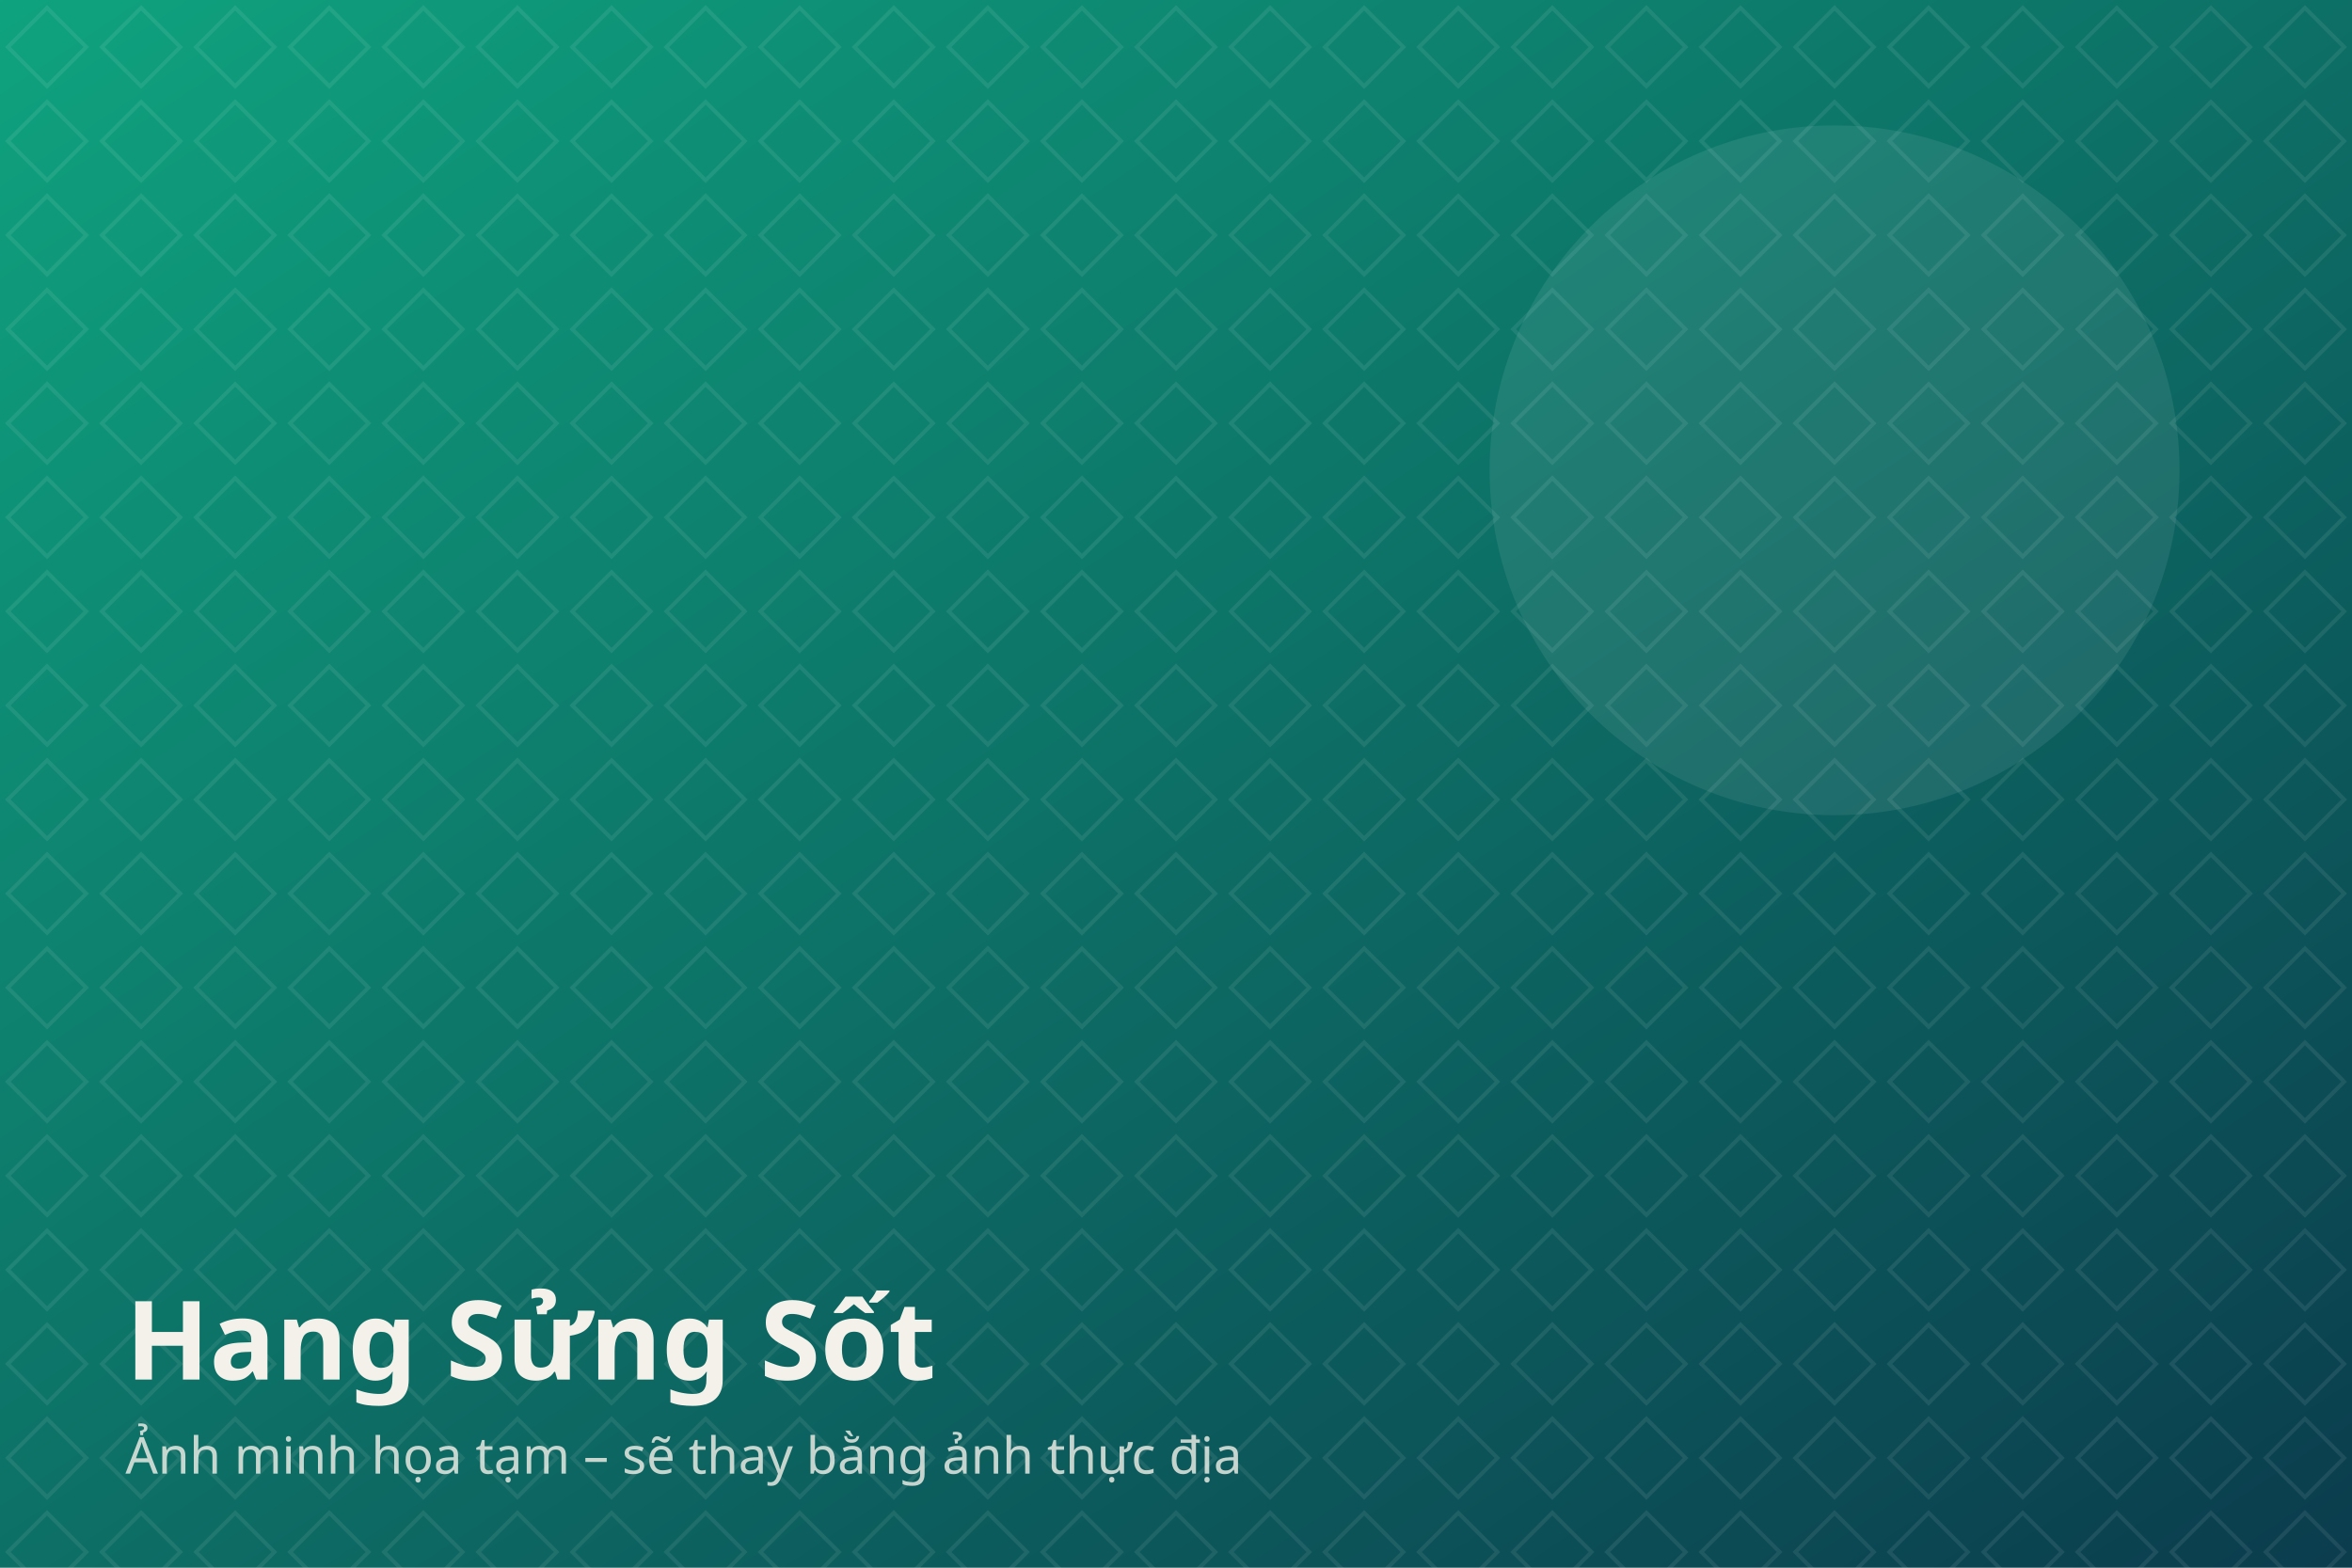
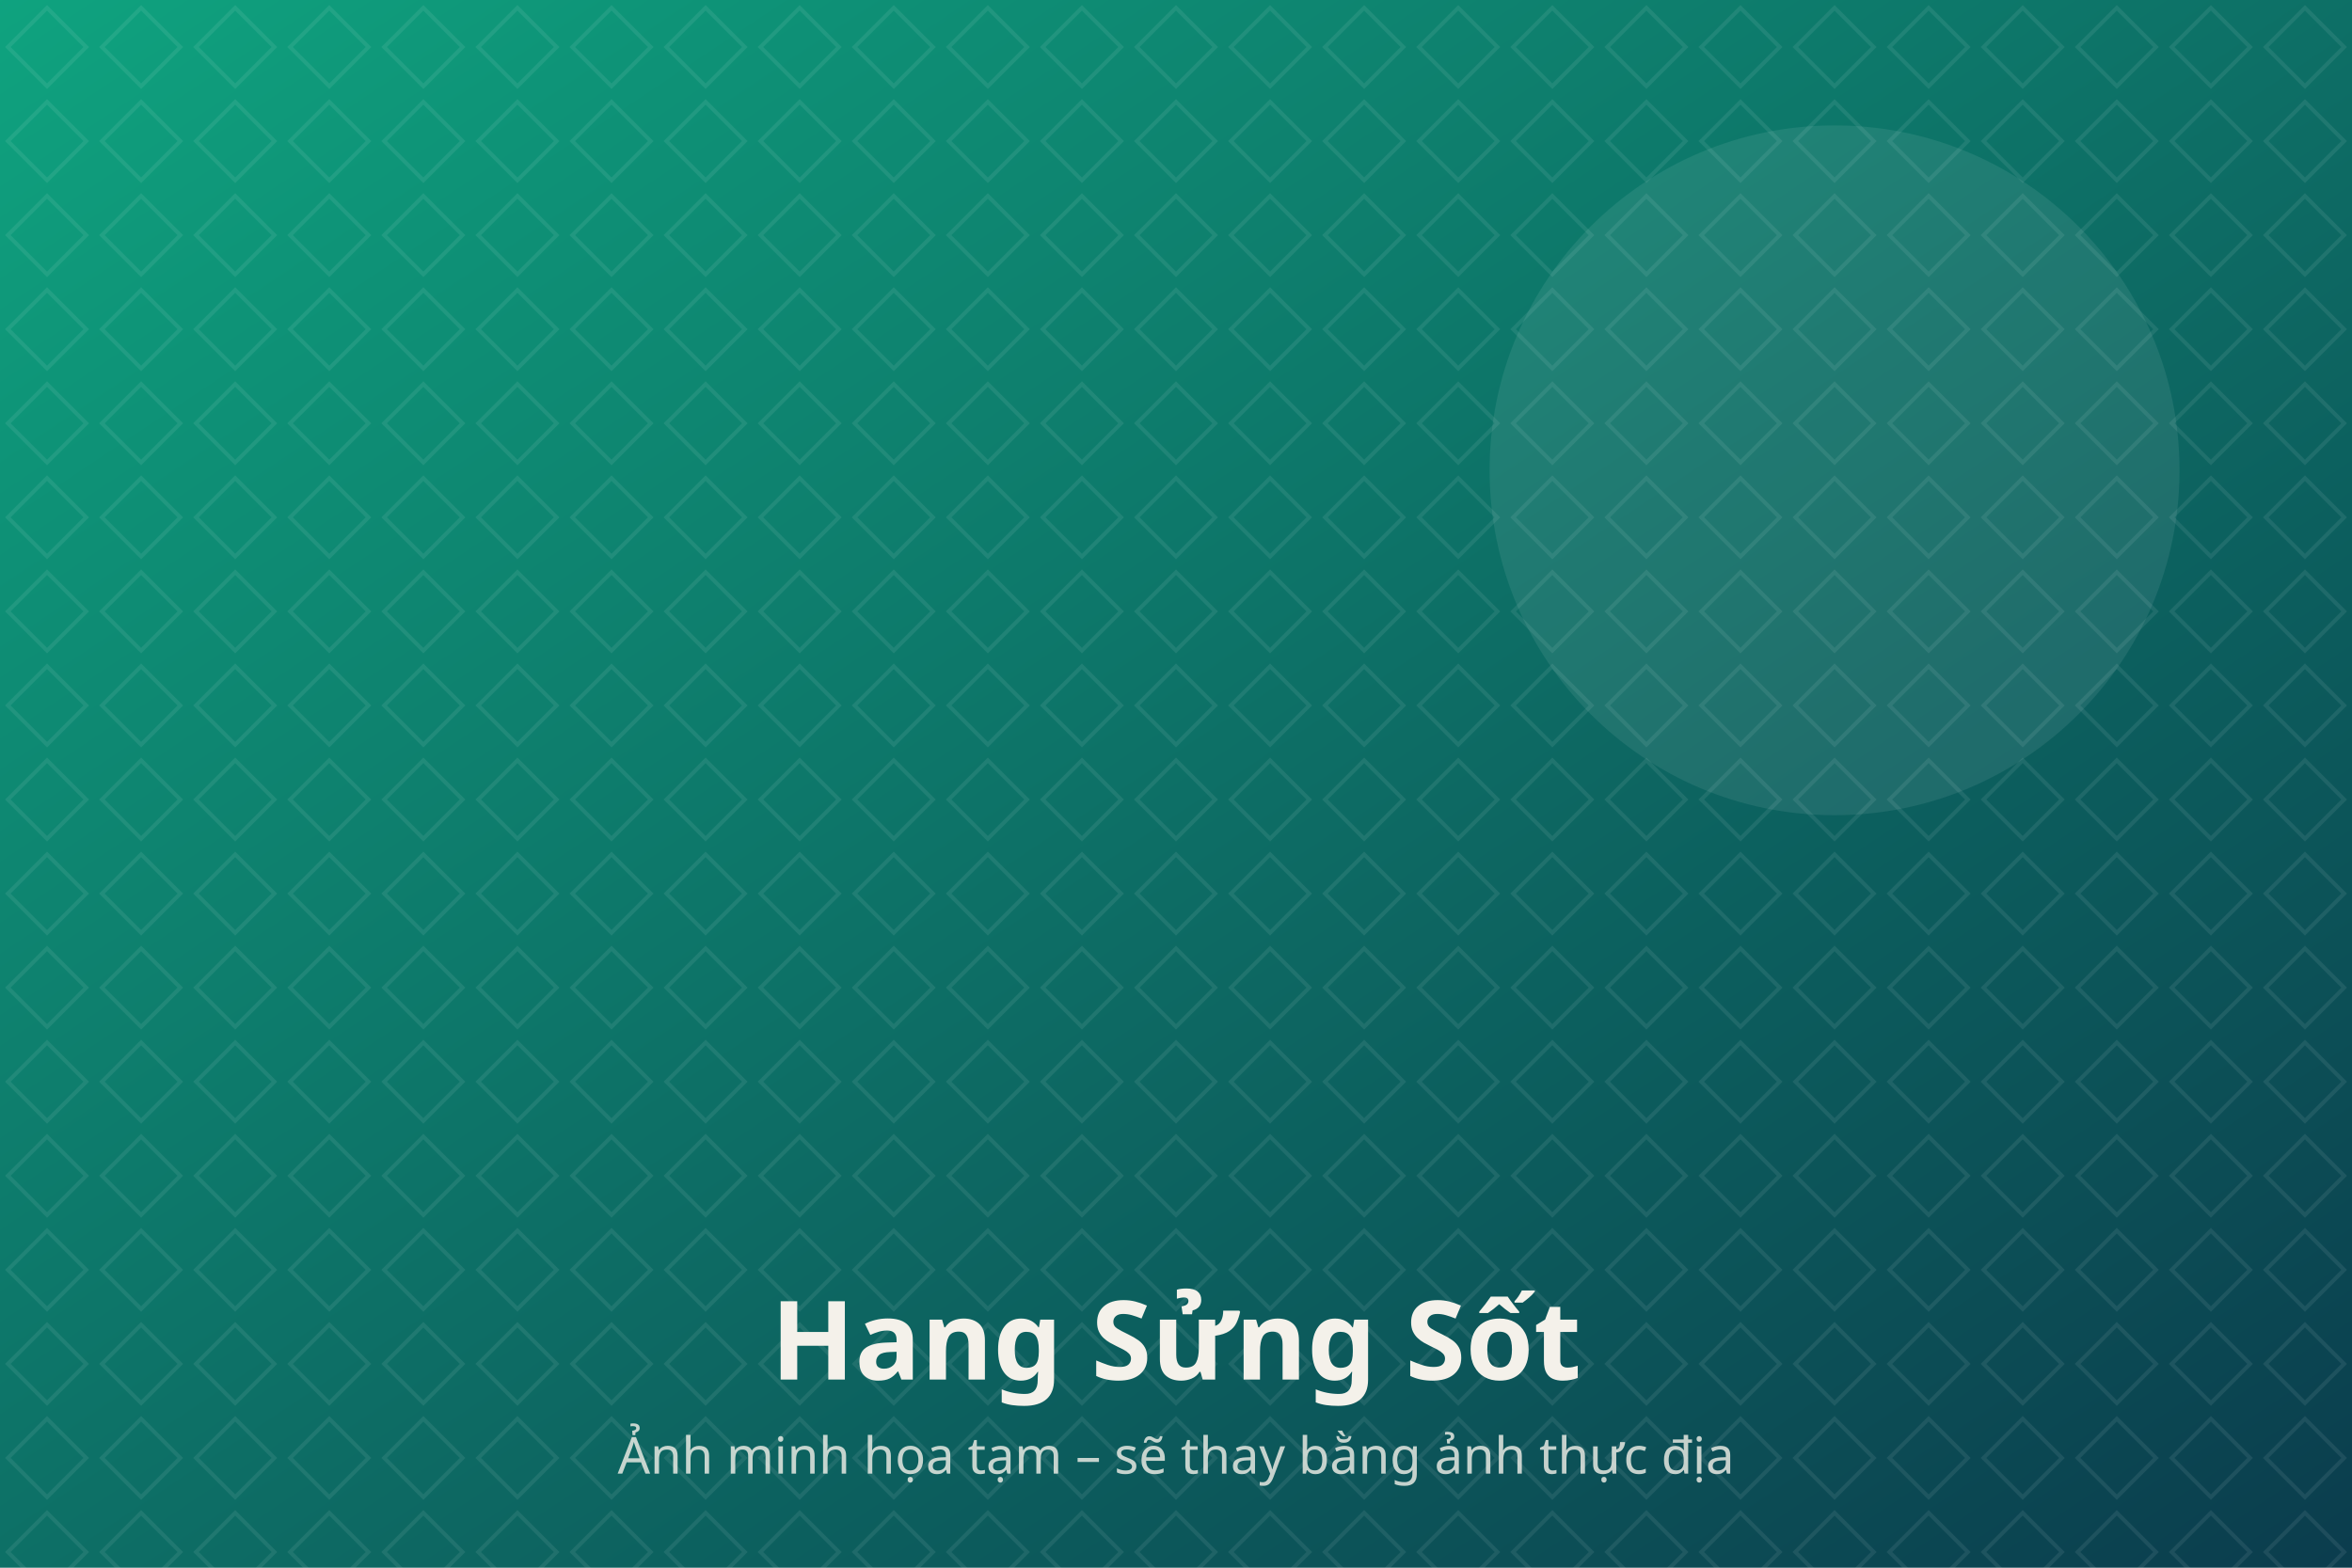
<svg xmlns="http://www.w3.org/2000/svg" viewBox="0 0 1200 800" width="1200" height="800" role="img" aria-label="Hang Sửng Sốt">
  <defs>
    <linearGradient id="g" x1="0" y1="0" x2="1" y2="1">
      <stop offset="0" stop-color="#0FA37F" />
      <stop offset="1" stop-color="#0B3C4D" />
    </linearGradient>
    <pattern id="p" width="48" height="48" patternUnits="userSpaceOnUse">
      <path d="M24 4 44 24 24 44 4 24Z" fill="none" stroke="#fff" stroke-opacity=".08" stroke-width="2" />
    </pattern>
  </defs>
  <rect width="1200" height="800" fill="url(#g)" />
  <rect width="1200" height="800" fill="url(#p)" />
  <circle cx="936" cy="240" r="176" fill="#fff" fill-opacity=".08" />
-   <text x="64" y="704" font-family="Be Vietnam Pro, system-ui, sans-serif" font-size="56" font-weight="800" fill="#F4F1EA">Hang Sửng Sốt</text>
-   <text x="64" y="752" font-family="Be Vietnam Pro, system-ui, sans-serif" font-size="26" fill="#F4F1EA" fill-opacity=".8">Ảnh minh họa tạm – sẽ thay bằng ảnh thực địa</text>
+   <text x="600" y="704" text-anchor="middle" font-family="Be Vietnam Pro, system-ui, sans-serif" font-size="56" font-weight="800" fill="#F4F1EA">Hang Sửng Sốt</text>
+   <text x="600" y="752" text-anchor="middle" font-family="Be Vietnam Pro, system-ui, sans-serif" font-size="26" fill="#F4F1EA" fill-opacity=".8">Ảnh minh họa tạm – sẽ thay bằng ảnh thực địa</text>
</svg>
